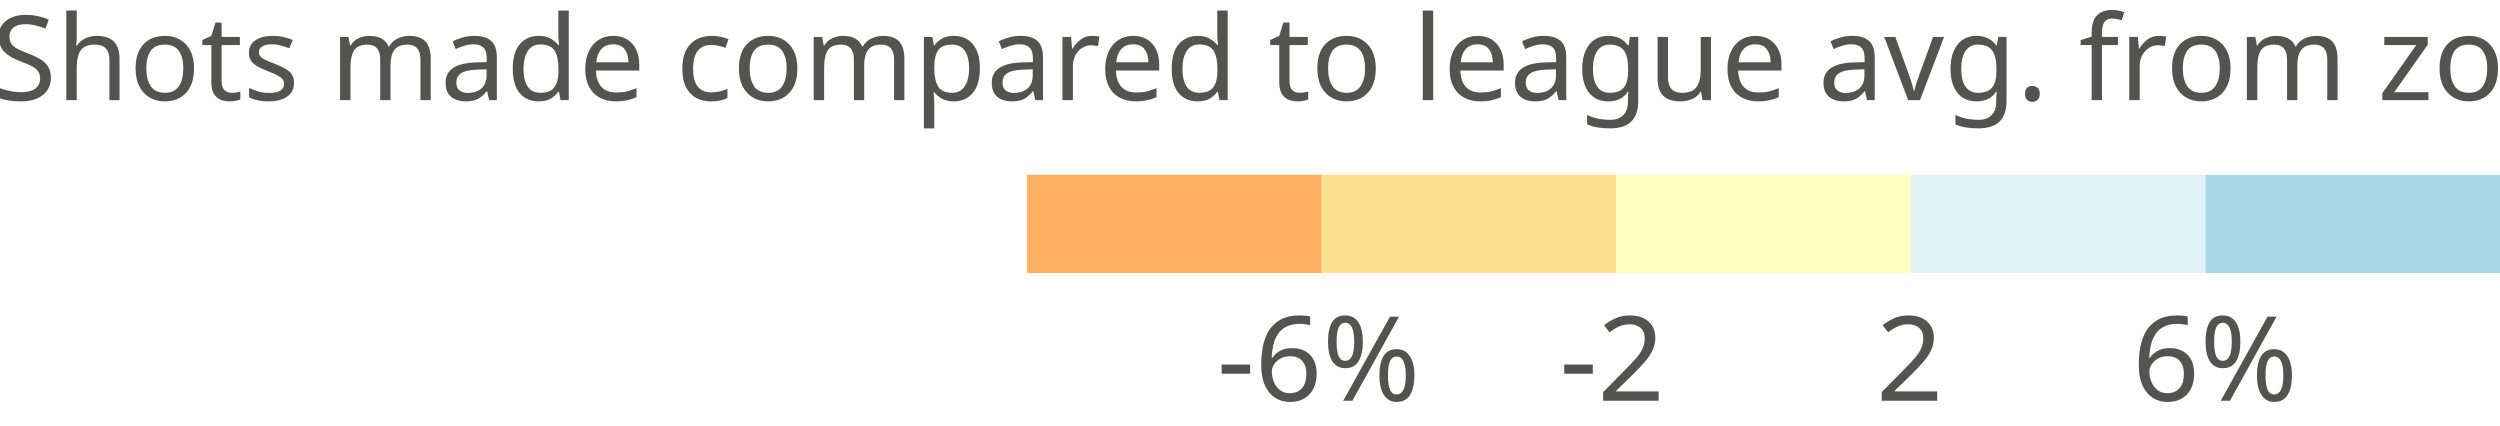
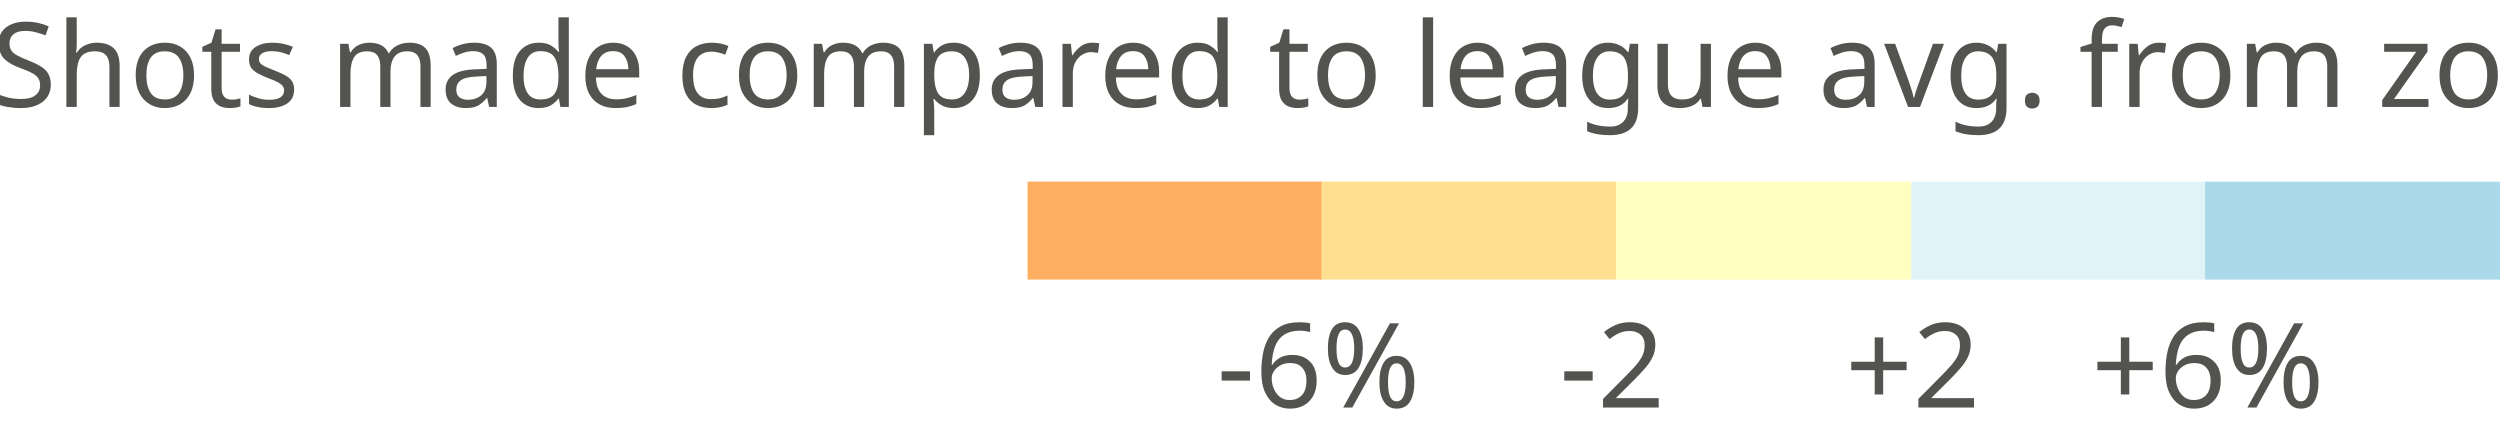
- <svg xmlns="http://www.w3.org/2000/svg" version="1.1" id="Layer_1" x="0px" y="0px" viewBox="0 0 254.6 43.3" enable-background="new 0 0 254.6 43.3" xml:space="preserve">
-   <text transform="matrix(1 0 0 1 123.9242 40.81)" fill="#53534F" font-family="'Balto-Book'" font-size="12">-6%</text>
-   <text transform="matrix(1 0 0 1 158.8203 40.81)" fill="#53534F" font-family="'Balto-Book'" font-size="12">-2</text>
-   <text transform="matrix(1 0 0 1 191.0519 40.81)" fill="#53534F" font-family="'Balto-Book'" font-size="12">2</text>
-   <text transform="matrix(1 0 0 1 217.1565 40.81)" fill="#53534F" font-family="'Balto-Book'" font-size="12">6%</text>
-   <rect x="104.6" y="17.8" fill="#FDAE61" width="30" height="10" />
-   <rect x="134.6" y="17.8" fill="#FEE090" width="30" height="10" />
-   <rect x="164.6" y="17.8" fill="#FFFFBF" width="30" height="10" />
-   <rect x="194.6" y="17.8" fill="#E0F3F8" width="30" height="10" />
-   <rect x="224.6" y="17.8" fill="#ABD9E9" width="30" height="10" />
-   <text transform="matrix(1 0 0 1 -0.851 10.1997)" fill="#53534F" font-family="'Balto-Medium'" font-size="12">Shots made compared to league avg. from zone</text>
+ <svg xmlns="http://www.w3.org/2000/svg" version="1.1" id="Layer_1" x="0px" y="0px" viewBox="0 0 245 43" enable-background="new 0 0 245 43" xml:space="preserve">
+   <text transform="matrix(1 0 0 1 119.2514 39.9375)" fill="#53534F" font-family="'Balto-Book'" font-size="11.547">-6%</text>
+   <text transform="matrix(1 0 0 1 152.832 39.9375)" fill="#53534F" font-family="'Balto-Book'" font-size="11.547">-2</text>
+   <text transform="matrix(1 0 0 1 180.8476 39.9375)" fill="#53534F" font-family="'Balto-Book'" font-size="11.547">+2</text>
+   <text transform="matrix(1 0 0 1 204.9678 39.9375)" fill="#53534F" font-family="'Balto-Book'" font-size="11.547">+6%</text>
+   <rect x="100.7" y="17.8" fill="#FDAE61" width="28.9" height="9.6" />
+   <rect x="129.5" y="17.8" fill="#FEE090" width="28.9" height="9.6" />
+   <rect x="158.4" y="17.8" fill="#FFFFBF" width="28.9" height="9.6" />
+   <rect x="187.3" y="17.8" fill="#E0F3F8" width="28.9" height="9.6" />
+   <rect x="216.1" y="17.8" fill="#ABD9E9" width="28.9" height="9.6" />
+   <text transform="matrix(1 0 0 1 -0.8189 10.4814)" fill="#53534F" font-family="'Balto-Medium'" font-size="11.547">Shots made compared to league avg. from zone</text>
</svg>
